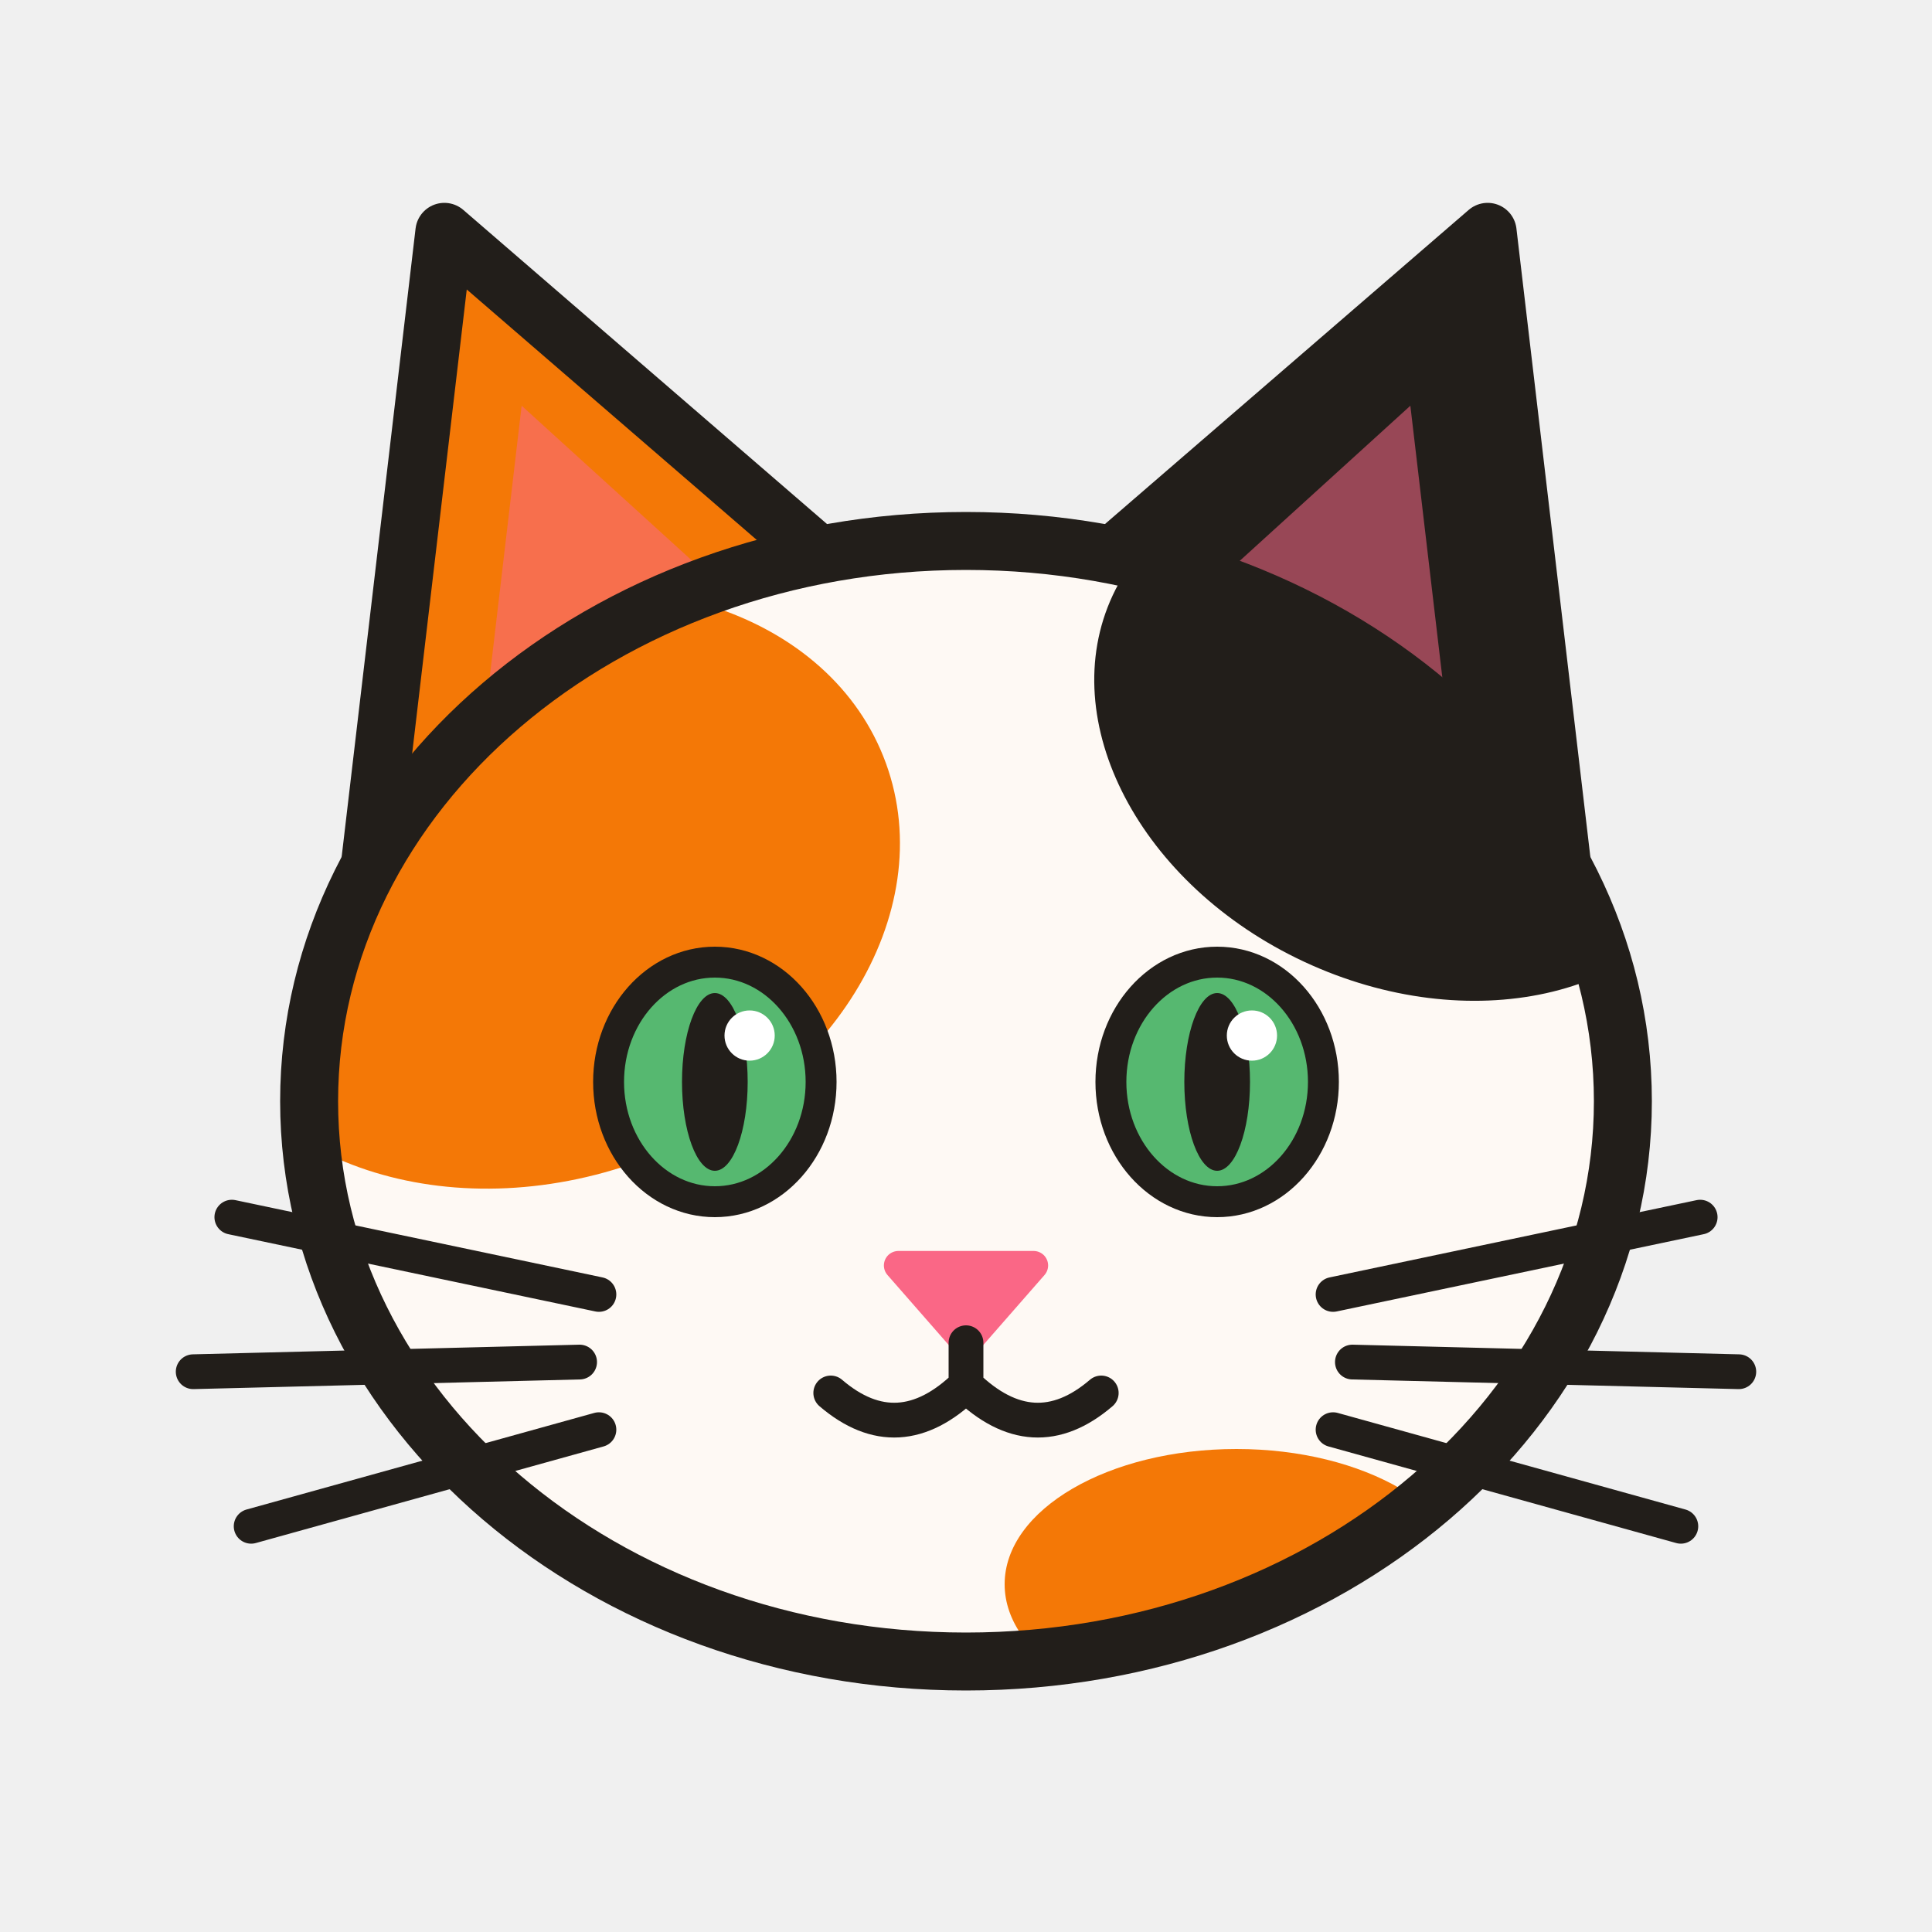
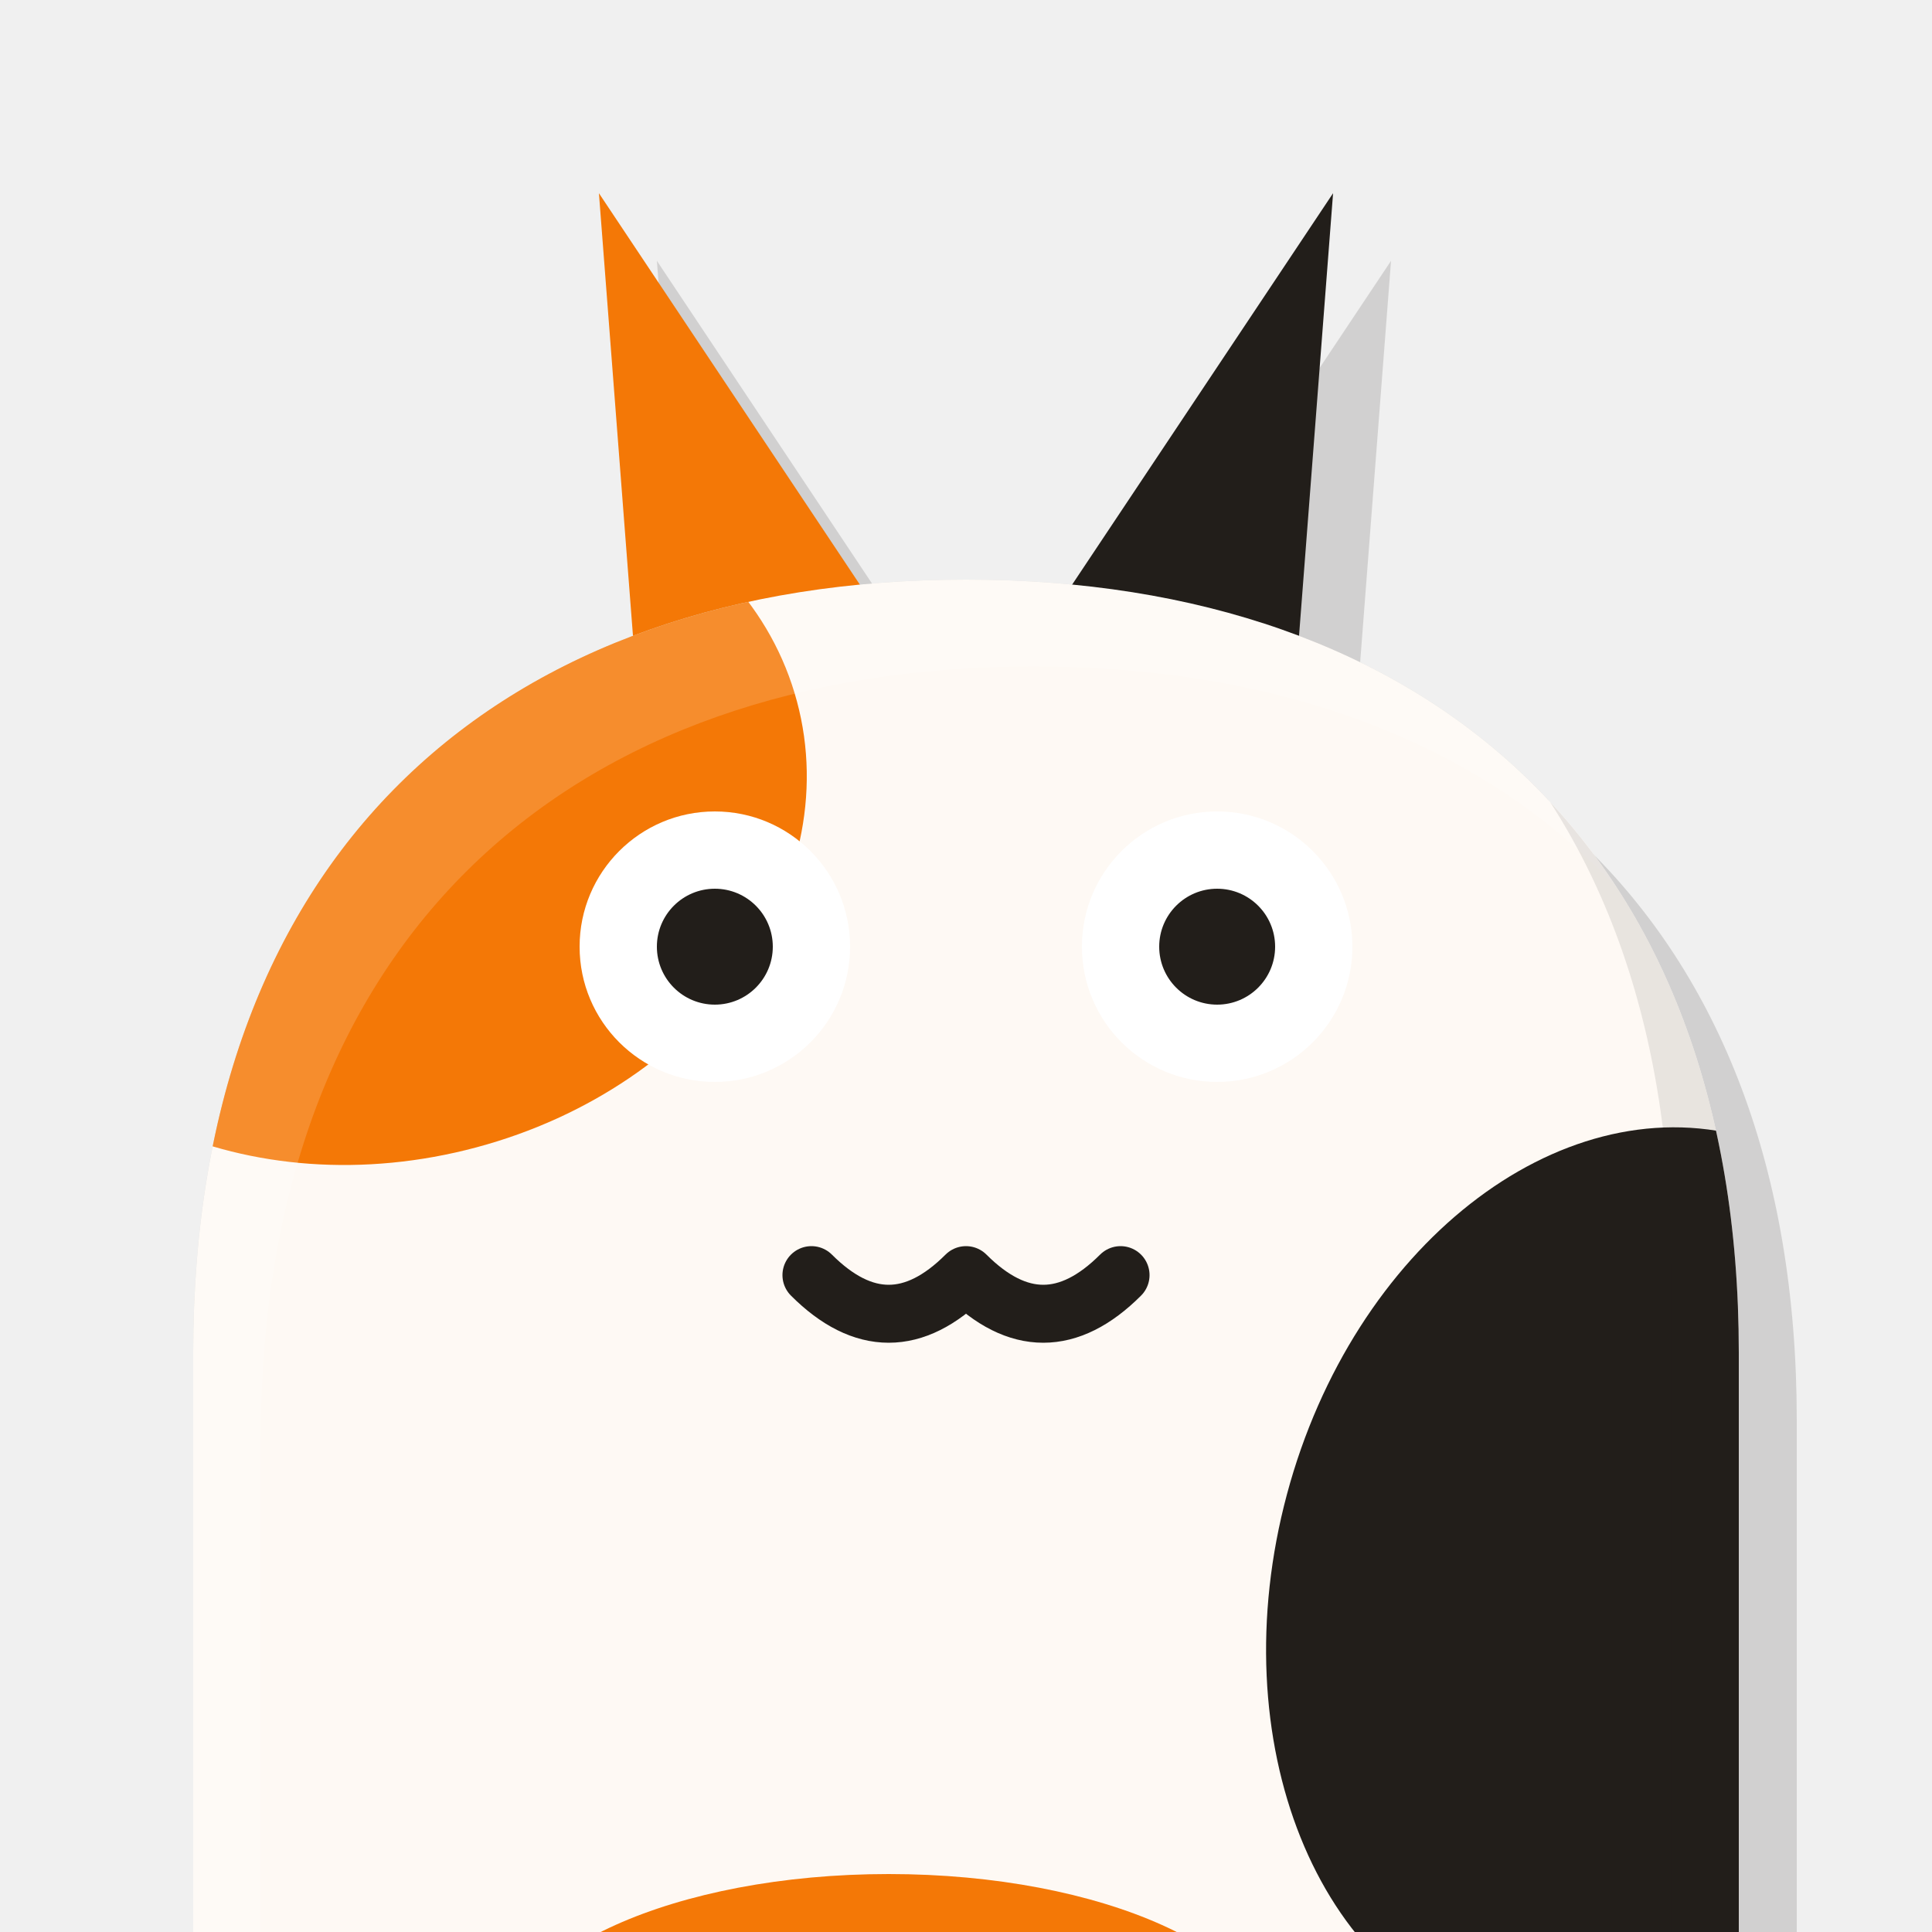
<svg xmlns="http://www.w3.org/2000/svg" viewBox="0 0 100 100" fill="none" shape-rendering="auto" role="img" aria-label="Whisker">
  <defs>
-     <clipPath id="whisker-head">
-       <ellipse cx="50" cy="57" rx="34" ry="29" />
+     <g id="top-earsPointy-7821dca1">
+       <g opacity=".15" transform="translate(-23 -6.5)">
+         <path d="M33 50V38l-2-26 16 24v14Zm34 0V38l2-26-16 24v14Z" fill="#221e1a" />
+       </g>
+       <path d="M7 40V28L5 2l16 24v14Z" fill="#f47806" />
+       <path d="M41 40V28l2-26-16 24v14Z" fill="#221e1a" />
+     </g>
+     <clipPath id="dbcrb-round">
+       <path d="M10 106V70c0-26 16-40 40-40s40 14 40 40v36Z" />
    </clipPath>
-     <g id="ears-pointy-44e05774">
-       <path d="M19 46 23 12 45 31Z" fill="#f47806" stroke="#221e1a" stroke-width="3" stroke-linejoin="round" />
-       <path d="M25 38 27 21 38 31Z" fill="#fa6786" opacity=".55" />
-       <path d="M81 46 77 12 55 31Z" fill="#221e1a" stroke="#221e1a" stroke-width="3" stroke-linejoin="round" />
-       <path d="M75 38 73 21 62 31Z" fill="#fa6786" opacity=".55" />
+     <g id="calico-classic-7821dca1">
+       <ellipse cx="20" cy="42" rx="22" ry="18" fill="#f47806" transform="rotate(-15 20 42)" />
+       <ellipse cx="84" cy="82" rx="18" ry="24" fill="#221e1a" transform="rotate(15 84 82)" />
+       <ellipse cx="46" cy="106" rx="20" ry="9" fill="#f47806" transform="rotate(0 46 106)" />
    </g>
-     <g id="patches-classic-44e05774">
-       <ellipse cx="28" cy="46" rx="19" ry="15" fill="#f47806" transform="rotate(-20 28 46)" />
-       <ellipse cx="73" cy="38" rx="17" ry="13" fill="#221e1a" transform="rotate(25 73 38)" />
-       <ellipse cx="64" cy="82" rx="12" ry="7" fill="#f47806" transform="rotate(0 64 82)" />
+     <g id="body-round-7821dca1">
+       <g class="dbcr-t">
+         <use transform="translate(26 8)" href="#top-earsPointy-7821dca1" />
+       </g>
+       <path d="M13 109.5v-36c0-26 16-40 40-40s40 14 40 40v36Z" fill="#221e1a" opacity=".15" />
+       <path d="M10 106V70c0-26 16-40 40-40s40 14 40 40v36Z" fill="#fef9f4" />
+       <g clip-path="url(#dbcrb-round)">
+         <use href="#calico-classic-7821dca1" />
+         <path d="M10 106V70c0-26 16-40 40-40s40 14 40 40v36Zm3.5 4.5v-36c0-26 16-40 40-40s40 14 40 40v36Z" fill="#ffffff" opacity=".16" fill-rule="evenodd" />
+         <path d="M10 106V70c0-26 16-40 40-40s40 14 40 40v36Zm-3.5-4.5v-36c0-26 16-40 40-40s40 14 40 40v36Z" fill="#221e1a" opacity=".1" fill-rule="evenodd" />
+       </g>
    </g>
-     <g id="eyes-open-44e05774">
-       <ellipse cx="37" cy="56" rx="5.5" ry="6.2" fill="#56b870" stroke="#221e1a" stroke-width="1.6" />
-       <ellipse cx="37" cy="56" rx="1.7" ry="4.6" fill="#221e1a" />
-       <circle cx="38.8" cy="53.6" r="1.3" fill="#FFFFFF" />
-       <ellipse cx="63" cy="56" rx="5.5" ry="6.2" fill="#56b870" stroke="#221e1a" stroke-width="1.6" />
-       <ellipse cx="63" cy="56" rx="1.7" ry="4.6" fill="#221e1a" />
-       <circle cx="64.8" cy="53.6" r="1.3" fill="#FFFFFF" />
+     <g id="eyes-round-7821dca1">
+       <g class="dbcr-eb">
+         <circle cx="10" cy="13" r="7" fill="#ffffff" />
+         <circle cx="10" cy="13" r="3" fill="#221e1a" />
+       </g>
+       <g class="dbcr-eb">
+         <circle cx="36" cy="13" r="7" fill="#ffffff" />
+         <circle cx="36" cy="13" r="3" fill="#221e1a" />
+       </g>
    </g>
-     <g id="mouth-smile-44e05774">
-       <path d="M46.5 65.5h7l-3.5 4z" fill="#fa6786" stroke="#fa6786" stroke-width="1.5" stroke-linejoin="round" />
-       <path d="M50 69.5v2.2m0 0q-3.5 3.4-7 .4m7-.4q3.5 3.4 7 .4" fill="none" stroke="#221e1a" stroke-width="1.8" stroke-linecap="round" stroke-linejoin="round" />
+     <g id="mouth-catMouth-7821dca1">
+       <path d="M6 6q4 4 8 0 4 4 8 0" stroke="#221e1a" stroke-width="3" stroke-linecap="round" stroke-linejoin="round" />
    </g>
-     <g id="whiskers-long-44e05774">
-       <path d="M31 67L12 63" stroke="#221e1a" stroke-width="1.8" stroke-linecap="round" />
-       <path d="M69 67L88 63" stroke="#221e1a" stroke-width="1.8" stroke-linecap="round" />
-       <path d="M30 70.5L10 71" stroke="#221e1a" stroke-width="1.8" stroke-linecap="round" />
-       <path d="M70 70.5L90 71" stroke="#221e1a" stroke-width="1.8" stroke-linecap="round" />
-       <path d="M31 74L13 79" stroke="#221e1a" stroke-width="1.8" stroke-linecap="round" />
-       <path d="M69 74L87 79" stroke="#221e1a" stroke-width="1.8" stroke-linecap="round" />
-     </g>
-     <clipPath id="clip-44e05774">
+     <g id="animation-none-7821dca1" />
+     <clipPath id="clip-7821dca1">
      <rect width="100" height="100" rx="0" ry="0" />
    </clipPath>
  </defs>
-   <g clip-path="url(#clip-44e05774)">
+   <g clip-path="url(#clip-7821dca1)">
    <rect width="100" height="100" fill="#00000000" />
-     <use href="#ears-pointy-44e05774" />
-     <ellipse cx="50" cy="57" rx="34" ry="29" fill="#fef9f4" />
-     <g clip-path="url(#whisker-head)">
-       <use href="#patches-classic-44e05774" />
+     <g class="dbcr-c">
+       <use href="#body-round-7821dca1" />
+       <use transform="translate(27 36)" href="#eyes-round-7821dca1" />
+       <use transform="translate(36 60)" href="#mouth-catMouth-7821dca1" />
    </g>
-     <ellipse cx="50" cy="57" rx="34" ry="29" fill="none" stroke="#221e1a" stroke-width="3" />
-     <use href="#eyes-open-44e05774" />
-     <use href="#mouth-smile-44e05774" />
-     <use href="#whiskers-long-44e05774" />
+     <use href="#animation-none-7821dca1" />
  </g>
</svg>
